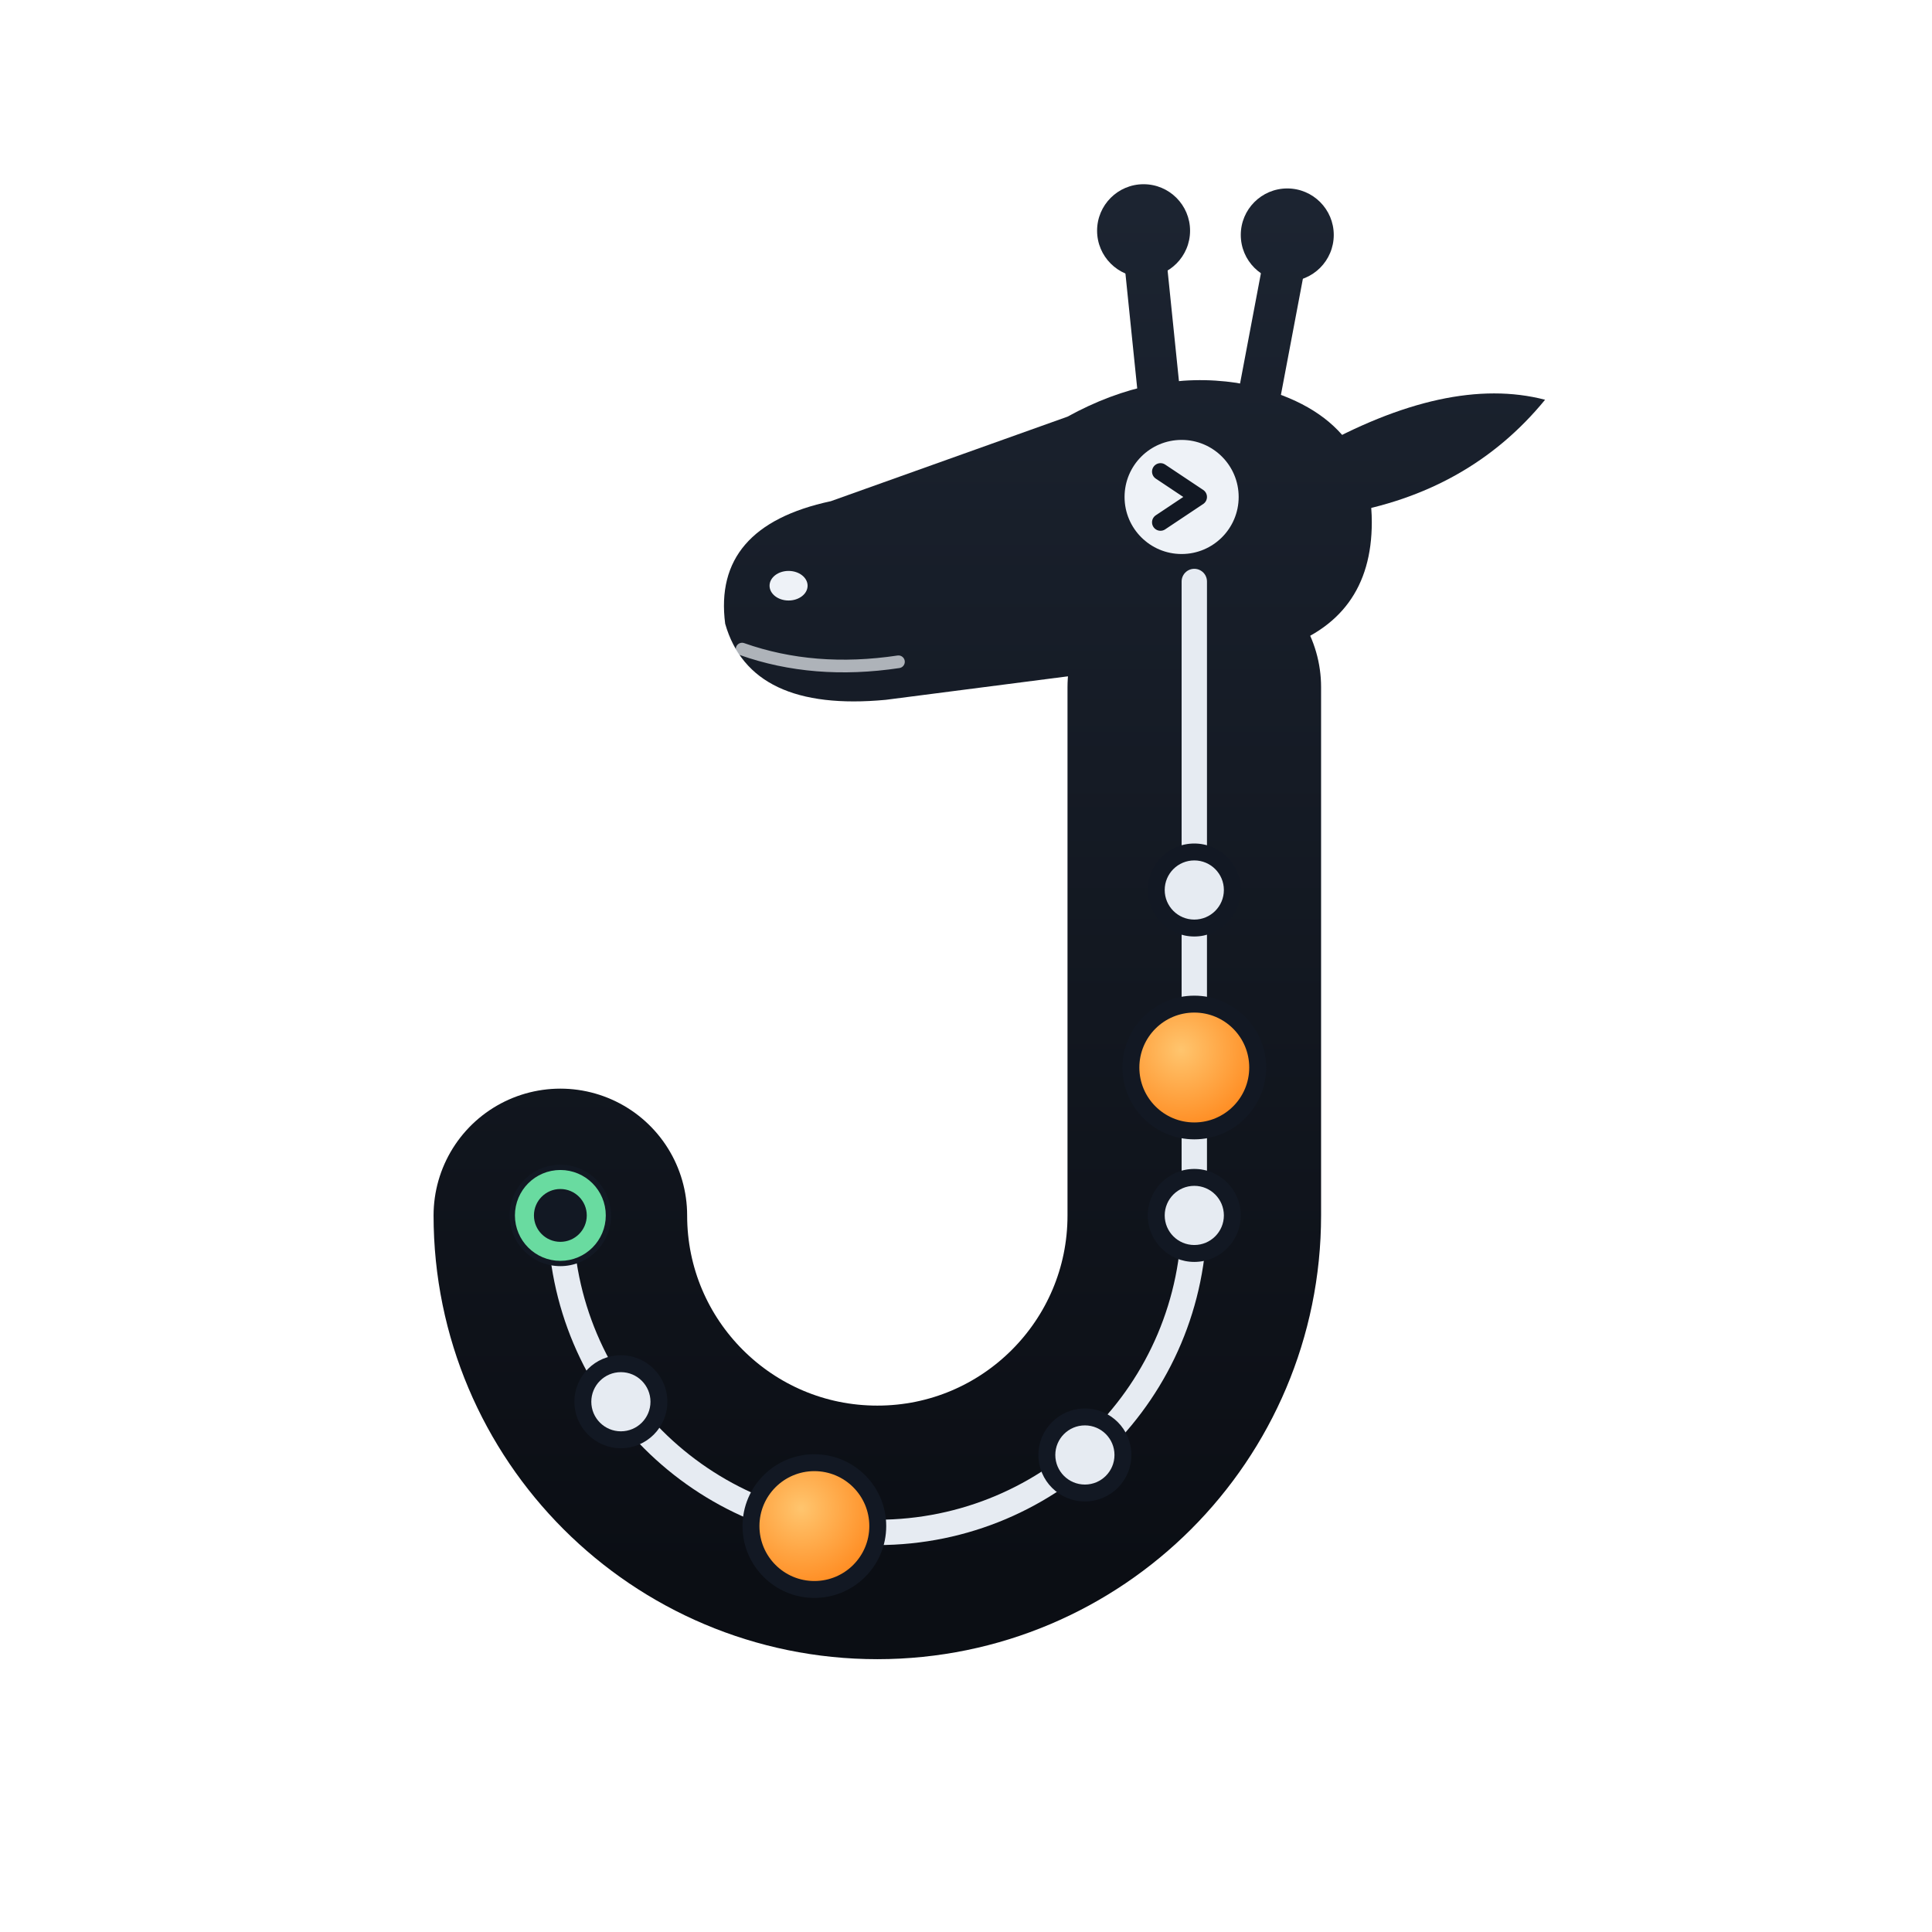
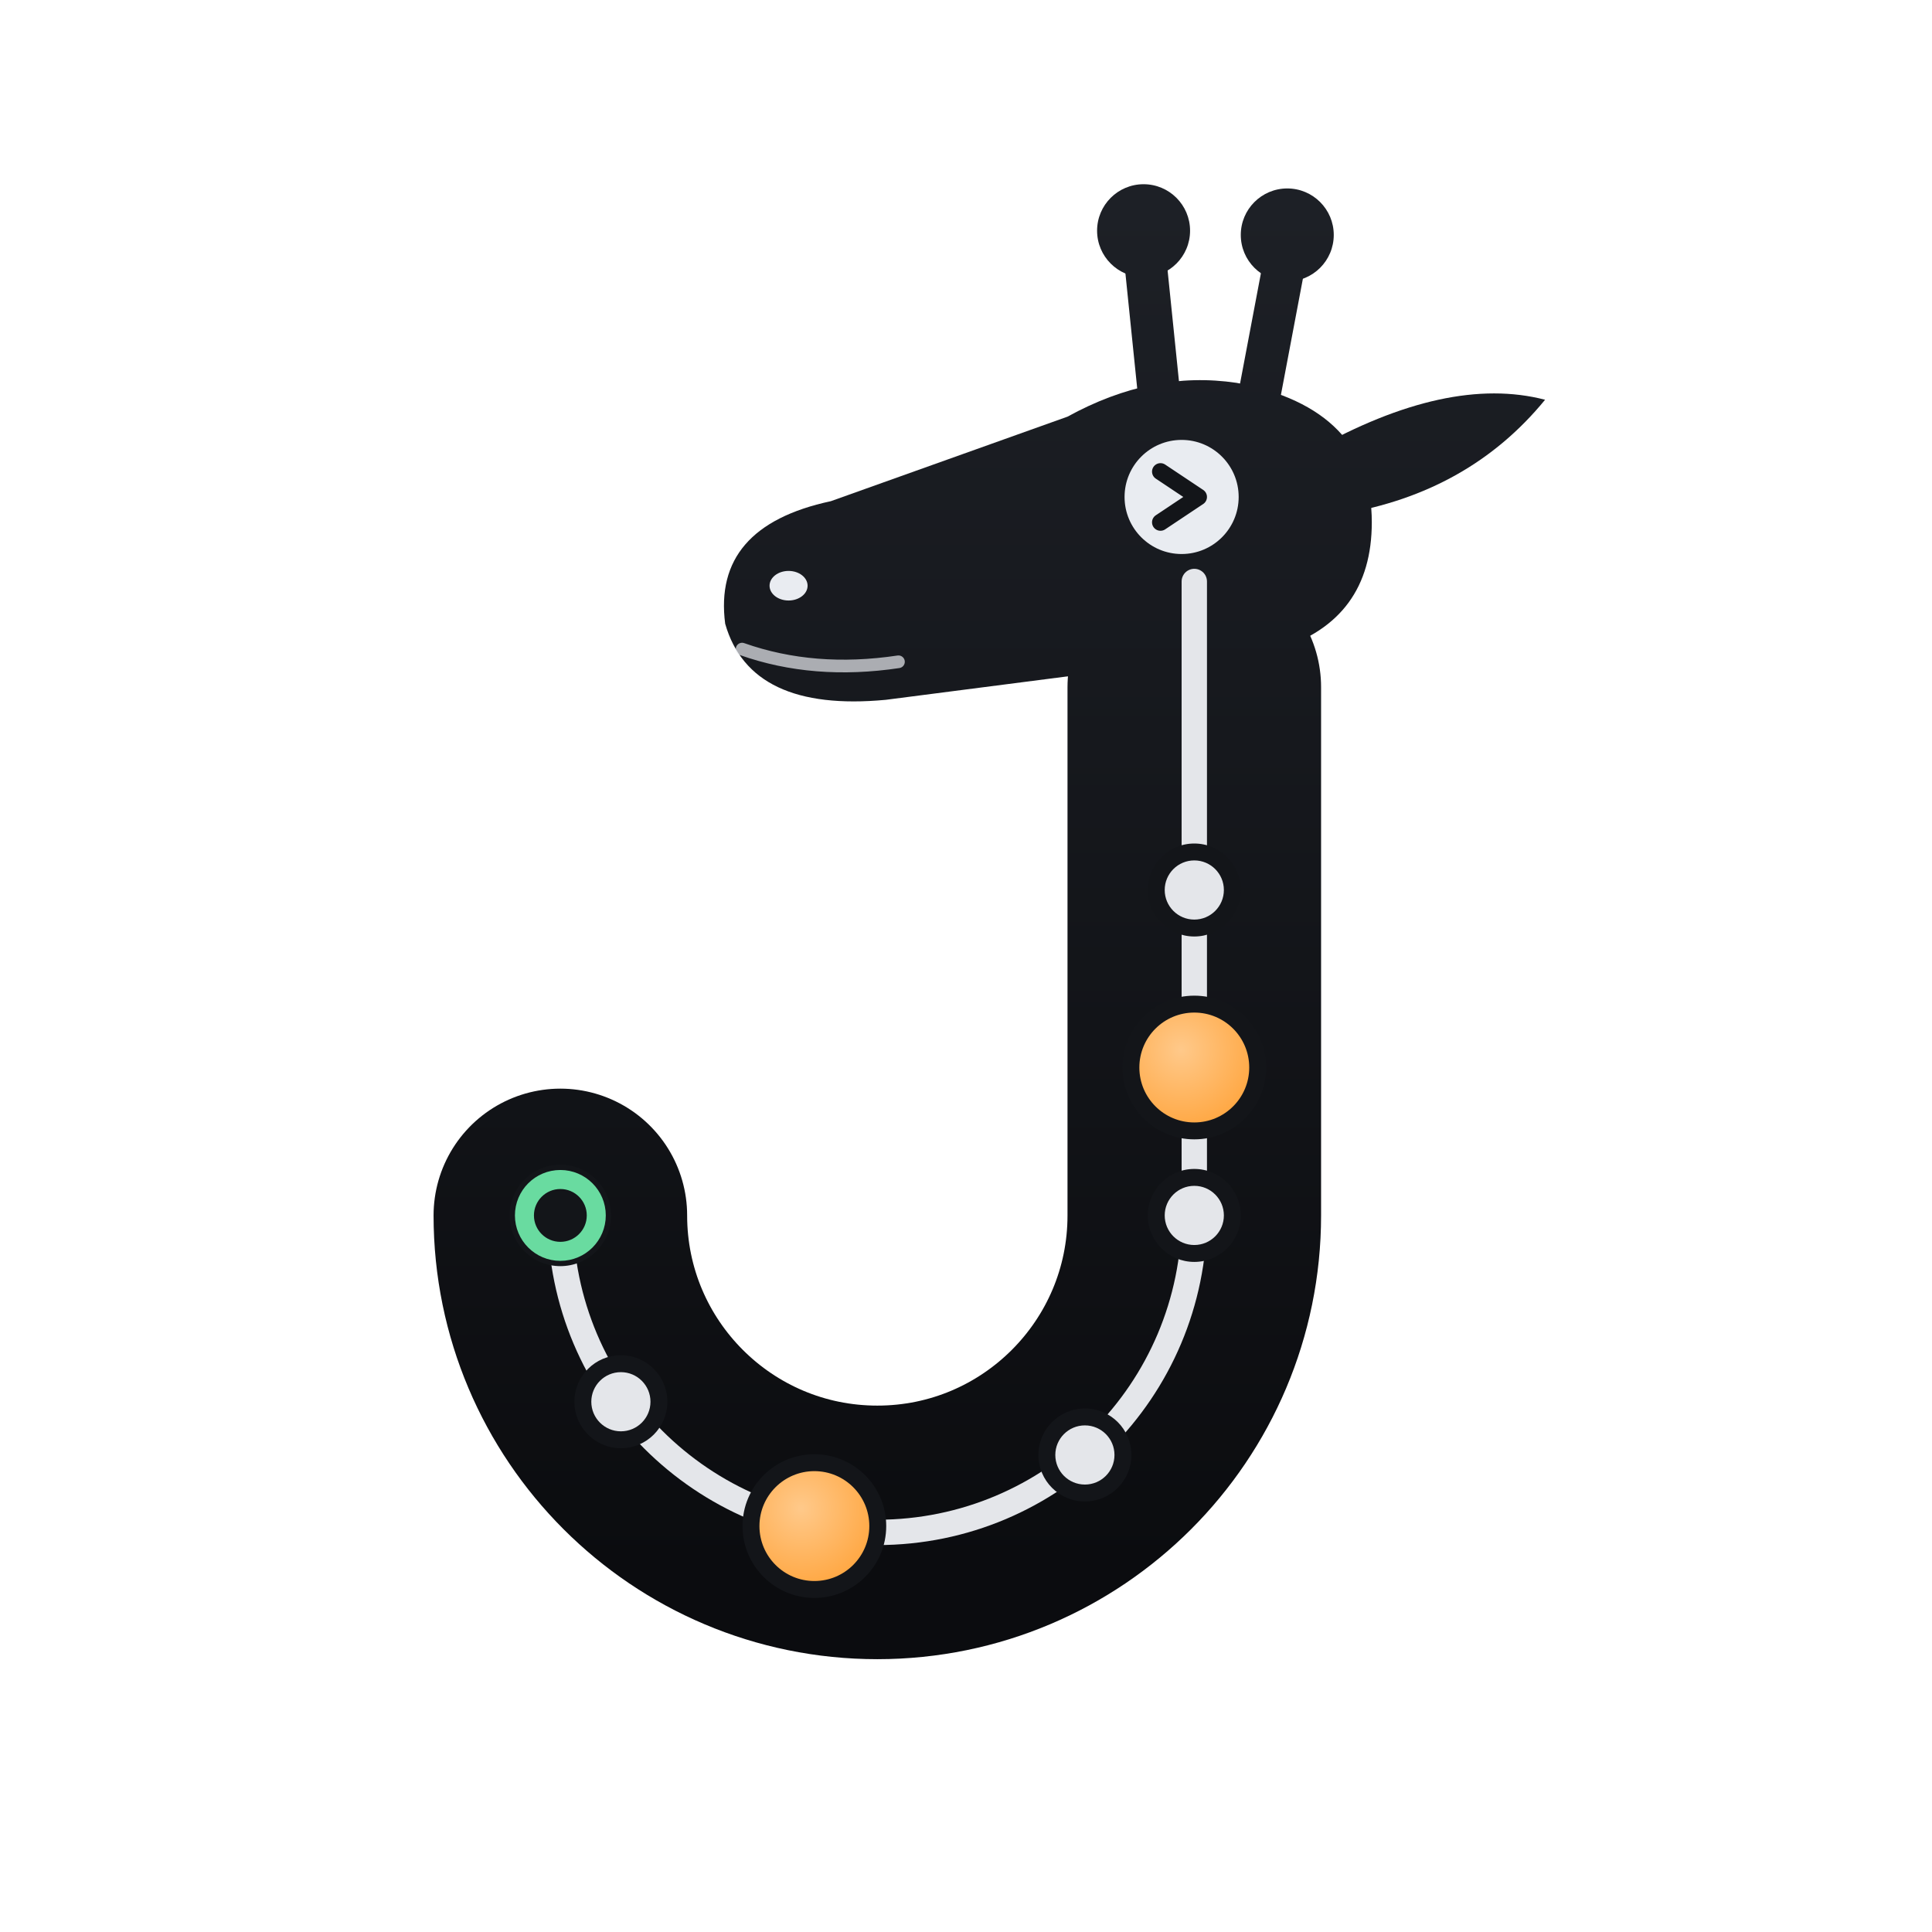
<svg xmlns="http://www.w3.org/2000/svg" width="1024" height="1024" viewBox="0 0 1024 1024">
  <defs>
    <radialGradient id="stopG" cx=".38" cy=".34" r=".75">
-       <stop offset="0" stop-color="#ffc56e" />
-       <stop offset="1" stop-color="#ff8a1f" />
+       <stop offset="0" stop-color="#ffc98a" />
+       <stop offset="1" stop-color="#ffa640" />
    </radialGradient>
    <linearGradient id="tJLight" x1="0" y1="0" x2="0" y2="1">
-       <stop offset="0" stop-color="#f7f9fc" />
-       <stop offset="1" stop-color="#dde3eb" />
+       <stop offset="0" stop-color="#f6f7f8" />
+       <stop offset="1" stop-color="#dfe1e5" />
    </linearGradient>
    <linearGradient id="bJNight" gradientUnits="userSpaceOnUse" x1="0" y1="150" x2="0" y2="800">
-       <stop offset="0" stop-color="#1c2431" />
-       <stop offset="1" stop-color="#0b0e14" />
+       <stop offset="0" stop-color="#1d2026" />
+       <stop offset="1" stop-color="#0b0c0f" />
    </linearGradient>
    <filter id="sh" x="-20%" y="-20%" width="140%" height="140%">
      <feDropShadow dx="0" dy="14" stdDeviation="16" flood-color="#000" flood-opacity=".22" />
    </filter>
  </defs>
  <g transform="translate(-61.4 -61.4) scale(1.12)">
    <g>
      <path d="M620 380V630a150 150 0 0 1-300 0" fill="none" stroke="url(#bJNight)" stroke-width="120" stroke-linecap="round" />
      <path d="M604 248 L596 170 M650 246 L664 172" stroke="url(#bJNight)" stroke-width="20" stroke-linecap="round" />
      <circle cx="596" cy="164" r="22" fill="url(#bJNight)" />
      <circle cx="664" cy="166" r="22" fill="url(#bJNight)" />
      <path d="M676 268 Q740 232 786 244 Q750 288 690 298Z" fill="url(#bJNight)" />
      <path d="M640 236 Q704 248 704 302 Q704 348 660 362 L474 386 Q410 392 398 350 Q392 304 448 292 L560 252 Q600 230 640 236Z" fill="url(#bJNight)" />
-       <ellipse cx="428" cy="332" rx="9" ry="7" fill="#eef2f7" />
-       <path d="M406 362 Q440 374 480 368" fill="none" stroke="#eef2f7" stroke-width="6" stroke-linecap="round" opacity=".7" />
-       <circle cx="614" cy="290" r="27" fill="#eef2f7" />
-       <path d="M604 278 L622 290 L604 302" fill="none" stroke="#121823" stroke-width="8" stroke-linecap="round" stroke-linejoin="round" />
+       <ellipse cx="428" cy="332" rx="9" ry="7" fill="#e9ecf1" />
+       <path d="M406 362 Q440 374 480 368" fill="none" stroke="#e9ecf1" stroke-width="6" stroke-linecap="round" opacity=".7" />
+       <circle cx="614" cy="290" r="27" fill="#e9ecf1" />
+       <path d="M604 278 L622 290 L604 302" fill="none" stroke="#131519" stroke-width="8" stroke-linecap="round" stroke-linejoin="round" />
    </g>
-     <path d="M620 330V630a150 150 0 0 1-300 0" fill="none" stroke="#e6ebf2" stroke-width="12" stroke-linecap="round" />
-     <circle cx="620" cy="476" r="22" fill="#121823" />
-     <circle cx="620" cy="476" r="14" fill="#e6ebf2" />
-     <circle cx="620" cy="560" r="34" fill="#121823" />
+     <path d="M620 330V630a150 150 0 0 1-300 0" fill="none" stroke="#e4e6ea" stroke-width="12" stroke-linecap="round" />
+     <circle cx="620" cy="476" r="22" fill="#131519" />
+     <circle cx="620" cy="476" r="14" fill="#e4e6ea" />
+     <circle cx="620" cy="560" r="34" fill="#131519" />
    <circle cx="620" cy="560" r="26" fill="url(#stopG)" />
-     <circle cx="620" cy="630" r="22" fill="#121823" />
-     <circle cx="620" cy="630" r="14" fill="#e6ebf2" />
-     <circle cx="568.229" cy="743.362" r="22" fill="#121823" />
-     <circle cx="568.229" cy="743.362" r="14" fill="#e6ebf2" />
-     <circle cx="440.211" cy="777.012" r="34" fill="#121823" />
+     <circle cx="620" cy="630" r="22" fill="#131519" />
+     <circle cx="620" cy="630" r="14" fill="#e4e6ea" />
+     <circle cx="568.229" cy="743.362" r="22" fill="#131519" />
+     <circle cx="568.229" cy="743.362" r="14" fill="#e4e6ea" />
+     <circle cx="440.211" cy="777.012" r="34" fill="#131519" />
    <circle cx="440.211" cy="777.012" r="26" fill="url(#stopG)" />
-     <circle cx="348.647" cy="718.168" r="22" fill="#121823" />
-     <circle cx="348.647" cy="718.168" r="14" fill="#e6ebf2" />
-     <circle cx="320" cy="630" r="24" fill="#121823" />
+     <circle cx="348.647" cy="718.168" r="22" fill="#131519" />
+     <circle cx="348.647" cy="718.168" r="14" fill="#e4e6ea" />
+     <circle cx="320" cy="630" r="24" fill="#131519" />
    <circle cx="320" cy="630" r="17" fill="none" stroke="#69dba0" stroke-width="9" />
  </g>
</svg>
